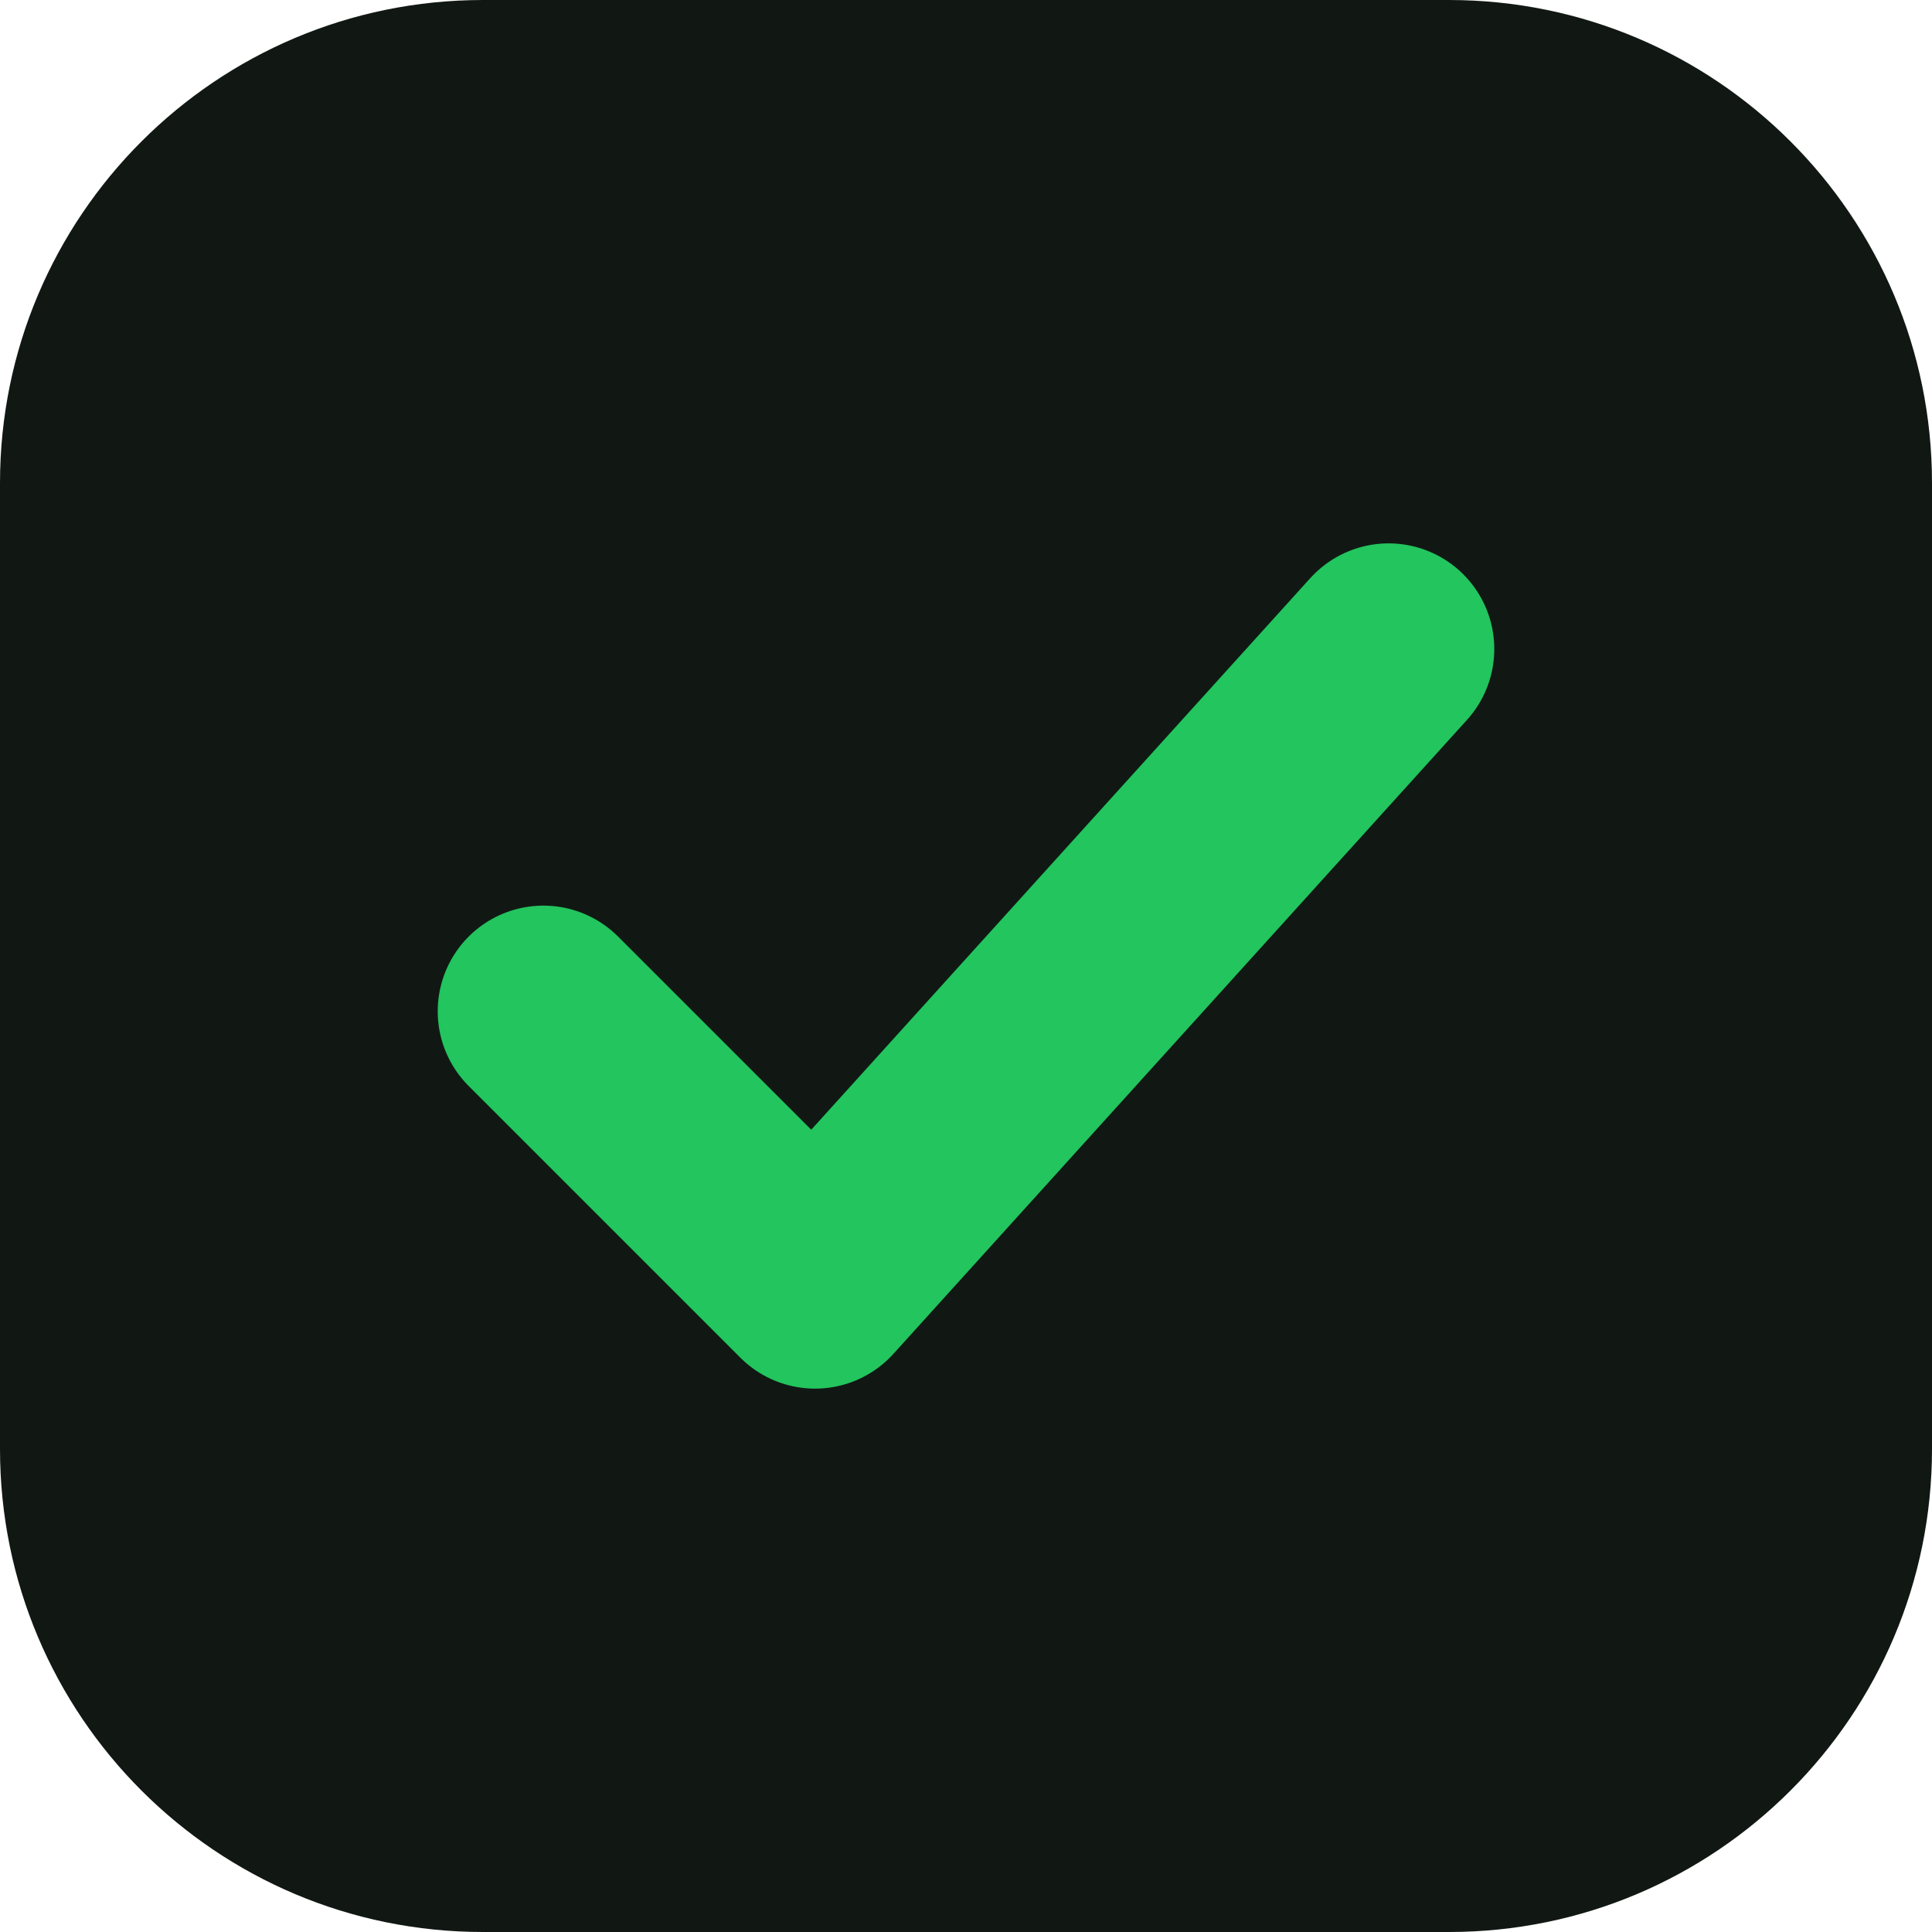
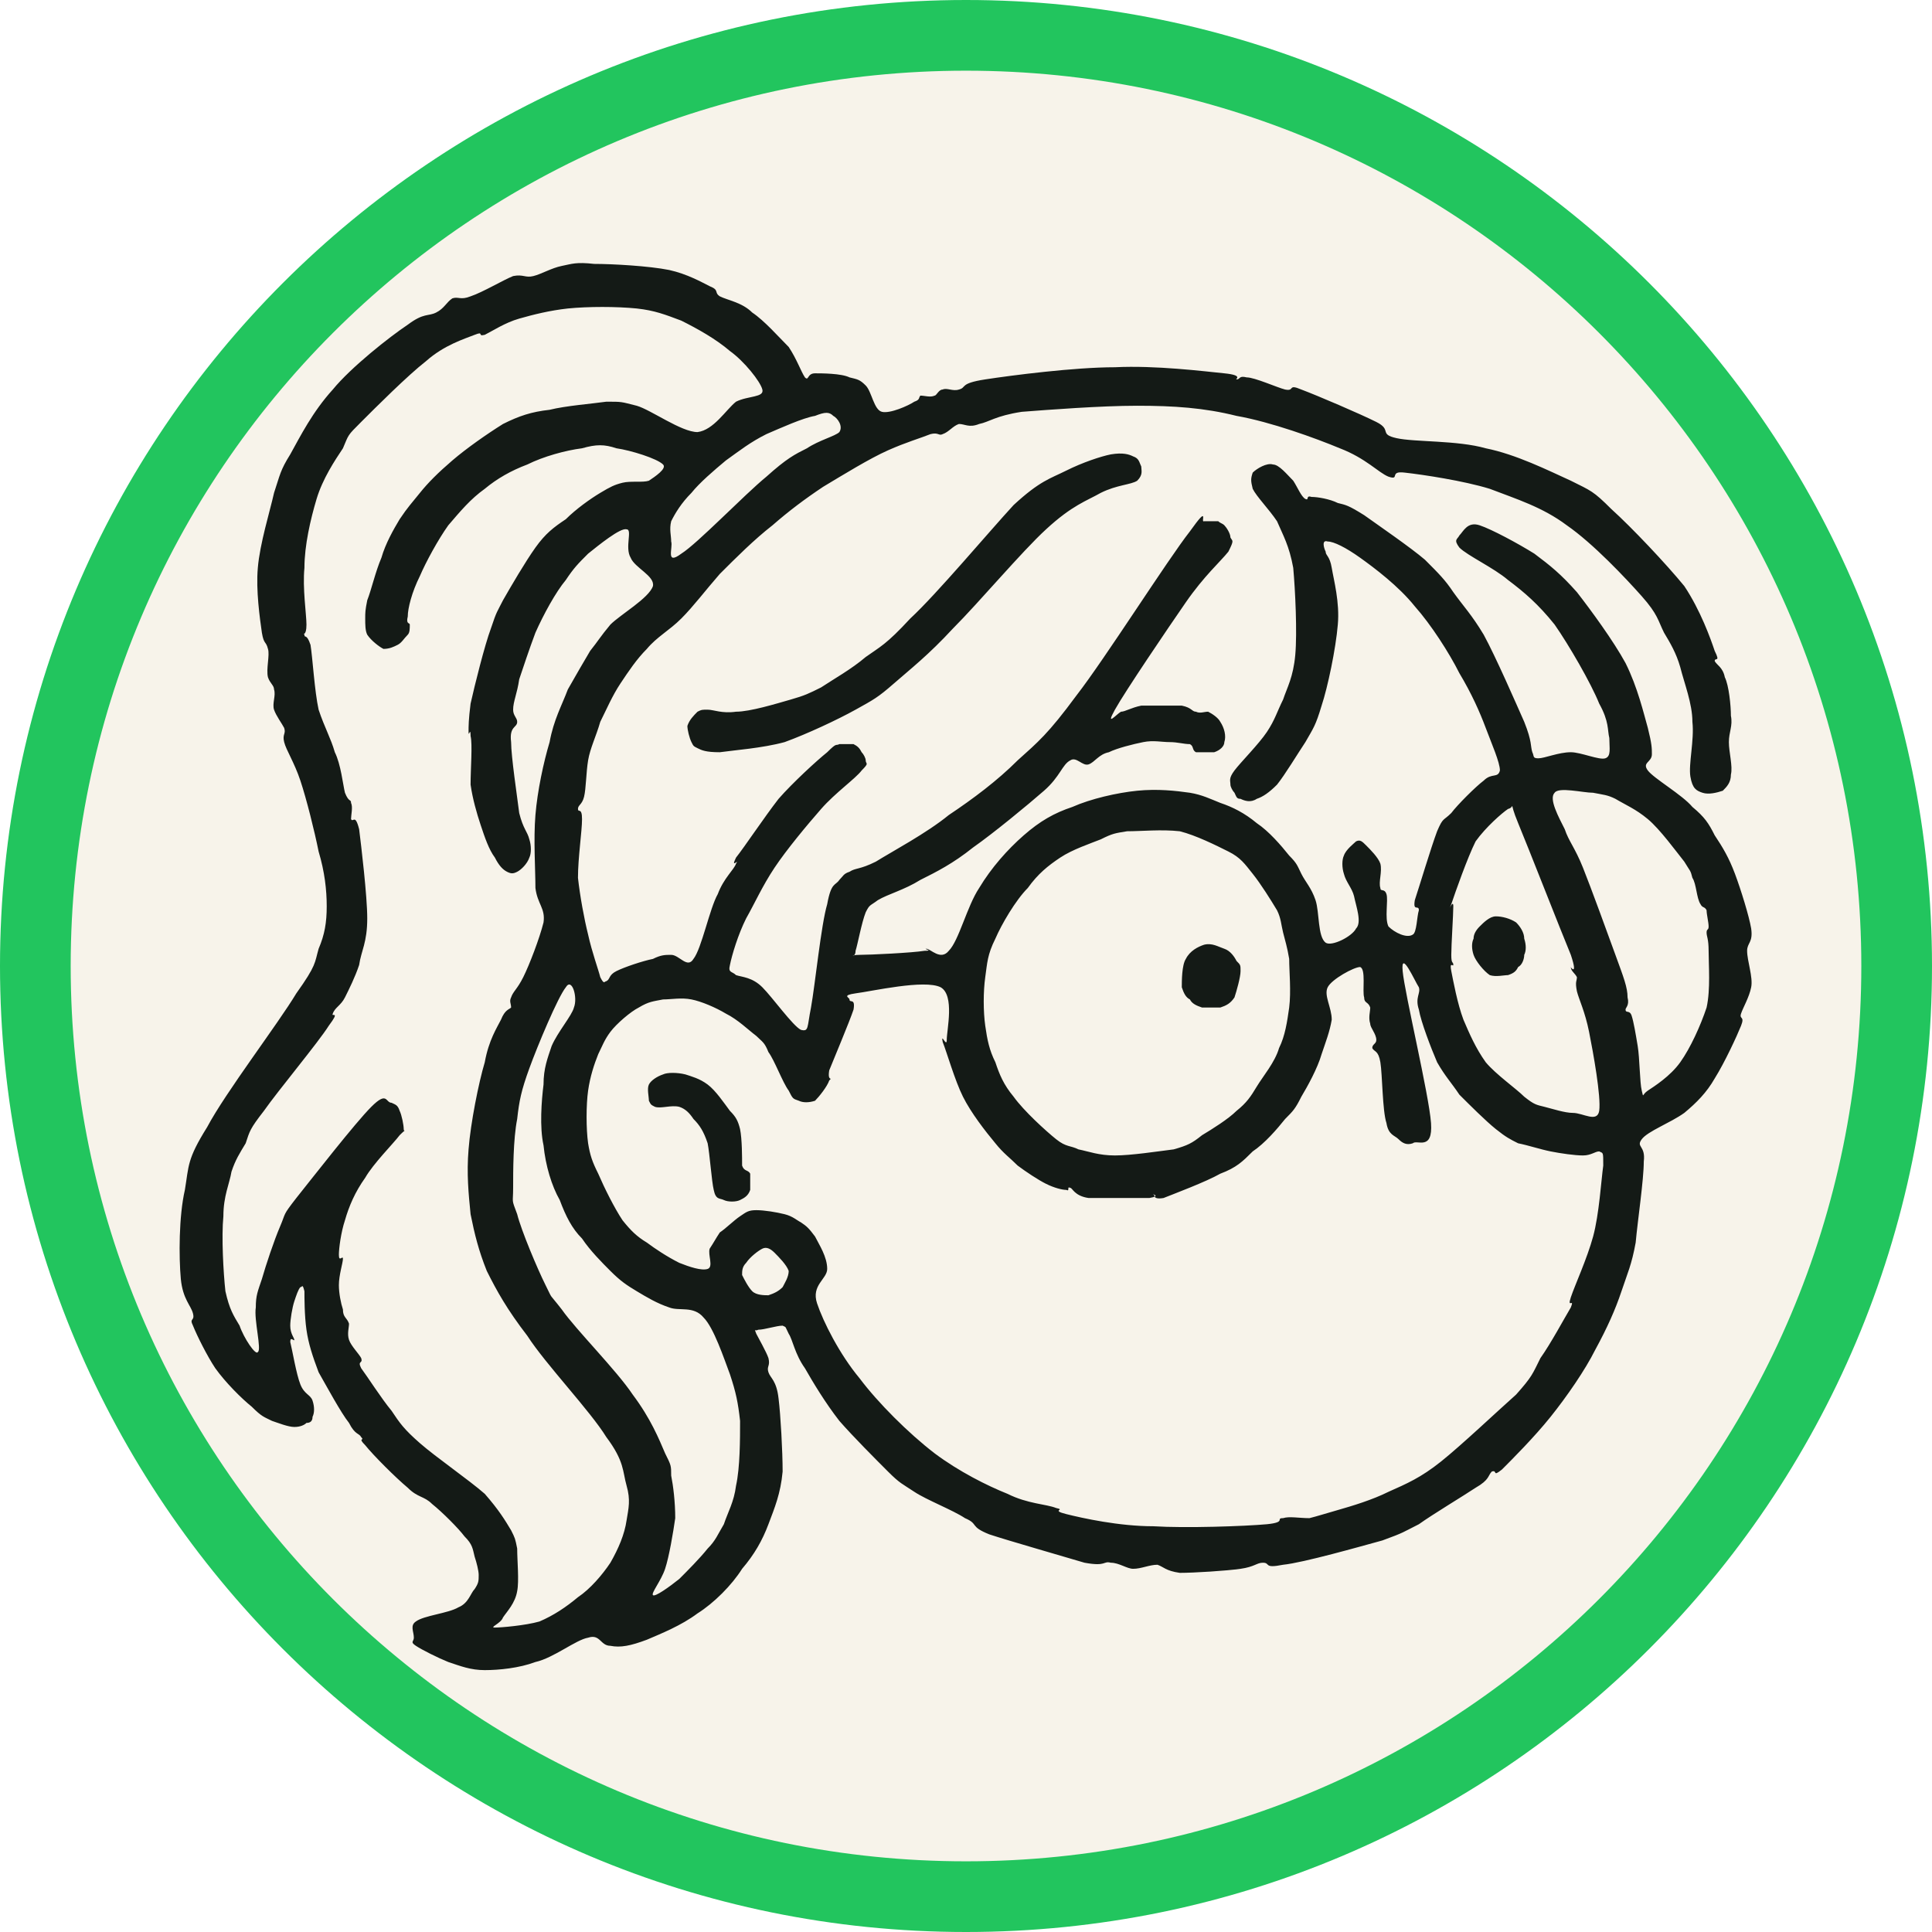
- <svg xmlns="http://www.w3.org/2000/svg" viewBox="0 0 64 64">
-   <rect width="64" height="64" rx="16" fill="#111814" />
-   <path d="M18 33.5l9 9 19-21" fill="none" stroke="#22C55E" stroke-width="7" stroke-linecap="round" stroke-linejoin="round" />
+ <svg xmlns="http://www.w3.org/2000/svg" viewBox="6.85 8.35 82 82">
+   <circle cx="47.85" cy="49.35" r="39.5" fill="#F7F3EA" stroke="#22C55E" stroke-width="3" />
+   <g transform="translate(47.85 49.35) scale(0.86) translate(-47.85 -49.35)">
+     <path fill="#141A16" fill-rule="evenodd" d="M29.5 14.7C30.4 14.7 32.2 14.8 33.2 15C34.1 15.2 34.8 15.6 35.2 15.8C35.7 16 35.4 16.1 35.7 16.3C36.1 16.5 36.8 16.6 37.3 17.1C37.9 17.5 38.6 18.3 39.1 18.8C39.5 19.4 39.7 20 39.9 20.3C40.1 20.5 40 20.1 40.4 20.1C40.7 20.1 41.7 20.1 42.1 20.3C42.5 20.4 42.6 20.4 42.9 20.7C43.2 21 43.3 21.9 43.7 22C44.1 22.1 45 21.7 45.3 21.5C45.6 21.4 45.5 21.3 45.6 21.2C45.8 21.2 46.1 21.3 46.3 21.2C46.4 21.2 46.5 20.9 46.7 20.9C46.9 20.8 47.2 21 47.5 20.9C47.9 20.8 47.5 20.6 48.8 20.4C50.1 20.2 53.2 19.8 55.2 19.8C57.2 19.7 59.6 20 60.6 20.1C61.6 20.2 61.1 20.4 61.2 20.4C61.4 20.4 61.3 20.2 61.7 20.3C62.1 20.3 63.2 20.8 63.6 20.9C64.1 21 63.7 20.6 64.4 20.9C65.2 21.2 67.3 22.1 68.1 22.5C68.9 22.9 68.2 23.1 69.1 23.3C70 23.5 72.1 23.4 73.5 23.8C75 24.1 76.6 24.9 77.7 25.4C78.7 25.9 78.8 25.9 79.7 26.8C80.7 27.7 82.4 29.5 83.3 30.6C84.1 31.8 84.6 33.2 84.8 33.8C85.1 34.4 84.8 34.1 84.8 34.3C84.9 34.5 85.2 34.6 85.3 35.1C85.5 35.5 85.6 36.5 85.6 37C85.7 37.5 85.5 37.8 85.5 38.3C85.5 38.8 85.7 39.5 85.6 39.9C85.6 40.3 85.4 40.5 85.2 40.7C84.9 40.8 84.5 40.9 84.2 40.8C83.9 40.7 83.7 40.6 83.6 40C83.5 39.4 83.8 38.2 83.7 37.3C83.7 36.4 83.3 35.4 83.1 34.6C82.9 33.9 82.6 33.4 82.3 32.9C82 32.3 82 32 81.2 31.1C80.4 30.2 78.8 28.5 77.5 27.6C76.3 26.7 75 26.3 73.7 25.8C72.4 25.4 70.4 25.1 69.5 25C68.7 24.9 69.3 25.4 68.7 25.2C68.2 25 67.6 24.3 66.3 23.8C65.1 23.3 62.9 22.5 61.2 22.2C59.6 21.8 58.1 21.7 56.3 21.7C54.5 21.7 51.9 21.9 50.6 22C49.3 22.2 49 22.5 48.5 22.6C48 22.8 47.8 22.6 47.5 22.6C47.2 22.7 47 23 46.7 23.1C46.5 23.2 46.5 23 46.1 23.1C45.6 23.3 44.9 23.5 44 23.9C43.1 24.3 41.8 25.1 40.8 25.7C39.9 26.3 39.1 26.9 38.3 27.6C37.4 28.3 36.5 29.2 35.7 30C35 30.8 34.4 31.6 33.8 32.2C33.2 32.8 32.6 33.1 32.1 33.7C31.6 34.2 31.2 34.8 30.8 35.4C30.4 36 30.1 36.7 29.8 37.3C29.6 38 29.3 38.6 29.2 39.2C29.1 39.8 29.1 40.6 29 41C28.9 41.4 28.7 41.4 28.7 41.6C28.7 41.8 28.9 41.5 28.9 42.1C28.9 42.7 28.7 44 28.7 45C28.8 45.9 29 47 29.2 47.8C29.4 48.7 29.7 49.5 29.8 49.9C30 50.3 30 50.1 30.1 50.1C30.3 50 30.2 49.8 30.6 49.6C31 49.4 31.9 49.1 32.4 49C32.8 48.8 33 48.8 33.3 48.8C33.7 48.8 34.1 49.5 34.4 49C34.8 48.5 35.2 46.5 35.6 45.8C35.9 45 36.4 44.6 36.5 44.3C36.7 44 36.2 44.6 36.5 44C36.9 43.5 37.9 42 38.6 41.1C39.3 40.3 40.5 39.2 41 38.8C41.5 38.3 41.4 38.5 41.6 38.4C41.8 38.4 42.1 38.4 42.3 38.4C42.5 38.5 42.6 38.6 42.7 38.8C42.8 38.9 42.9 39.1 42.9 39.2C42.9 39.4 43.1 39.3 42.7 39.7C42.4 40.1 41.4 40.8 40.7 41.6C40 42.4 39 43.6 38.4 44.5C37.8 45.4 37.4 46.3 37 47C36.6 47.8 36.3 48.8 36.2 49.3C36.1 49.7 36.3 49.6 36.5 49.8C36.8 49.9 37.3 49.9 37.8 50.4C38.3 50.9 39.3 52.3 39.7 52.5C40.1 52.6 40 52.4 40.2 51.4C40.4 50.3 40.7 47.3 41 46.3C41.2 45.2 41.4 45.4 41.6 45.1C41.8 44.9 41.8 44.8 42.1 44.7C42.4 44.5 42.6 44.6 43.4 44.2C44.2 43.7 45.9 42.8 47 41.9C48.2 41.1 49.4 40.2 50.4 39.2C51.4 38.3 51.9 37.9 53.3 36C54.7 34.2 57.8 29.3 58.9 27.9C59.9 26.5 59.4 27.5 59.6 27.4C59.9 27.4 60.1 27.4 60.3 27.4C60.4 27.5 60.5 27.5 60.6 27.6C60.7 27.7 60.9 28 60.9 28.2C61 28.4 61.1 28.3 60.8 28.9C60.4 29.4 59.6 30.1 58.7 31.4C57.8 32.7 55.7 35.8 55.2 36.7C54.7 37.6 55.3 36.9 55.5 36.8C55.7 36.8 56 36.6 56.5 36.5C57 36.5 58.1 36.5 58.5 36.5C59 36.6 59 36.8 59.2 36.8C59.4 36.9 59.6 36.8 59.8 36.8C60 36.9 60.3 37.1 60.4 37.3C60.6 37.6 60.7 38 60.6 38.3C60.6 38.5 60.4 38.7 60.1 38.8C59.9 38.8 59.4 38.8 59.2 38.8C59 38.7 59.1 38.5 58.9 38.4C58.6 38.4 58.3 38.3 57.9 38.3C57.5 38.3 57.1 38.2 56.6 38.3C56.1 38.4 55.3 38.6 54.9 38.8C54.4 38.9 54.2 39.3 53.9 39.4C53.6 39.5 53.3 39 53 39.2C52.6 39.4 52.5 40 51.7 40.7C50.9 41.4 49.2 42.8 48.2 43.5C47.2 44.3 46.4 44.7 45.6 45.1C44.8 45.6 44 45.8 43.5 46.1C43.1 46.4 43.1 46.3 42.9 46.7C42.7 47.2 42.5 48.3 42.4 48.6C42.4 49 42 48.8 42.6 48.8C43.1 48.8 45.2 48.7 45.8 48.6C46.3 48.6 45.7 48.5 45.9 48.5C46.1 48.5 46.6 49.1 47 48.6C47.5 48.1 47.9 46.4 48.5 45.5C49.1 44.5 49.9 43.6 50.7 42.9C51.5 42.2 52.2 41.8 53.1 41.5C54 41.1 55.3 40.8 56.3 40.7C57.3 40.6 58.2 40.7 58.9 40.8C59.5 40.9 59.9 41.1 60.4 41.3C61 41.5 61.6 41.8 62.2 42.3C62.8 42.7 63.4 43.4 63.8 43.9C64.2 44.3 64.2 44.4 64.4 44.8C64.6 45.2 64.9 45.5 65.1 46.1C65.3 46.7 65.2 47.9 65.6 48.2C65.9 48.4 66.9 47.9 67.1 47.5C67.4 47.2 67.1 46.4 67 45.9C66.9 45.5 66.6 45.2 66.5 44.8C66.4 44.5 66.4 44.1 66.5 43.9C66.6 43.6 67 43.3 67.1 43.2C67.3 43.1 67.4 43.2 67.6 43.4C67.8 43.6 68.2 44 68.3 44.3C68.4 44.7 68.2 45.2 68.3 45.5C68.3 45.7 68.5 45.5 68.6 45.8C68.7 46.1 68.5 47 68.7 47.4C69 47.7 69.6 48 69.9 47.8C70.1 47.7 70.1 46.9 70.2 46.6C70.2 46.3 69.9 46.7 70 46.1C70.2 45.5 70.8 43.5 71.1 42.7C71.4 42 71.4 42.2 71.8 41.8C72.1 41.4 73 40.5 73.4 40.2C73.8 39.8 74.1 40.1 74.2 39.7C74.2 39.3 73.8 38.4 73.5 37.6C73.2 36.8 72.8 35.9 72.2 34.9C71.7 33.9 70.8 32.5 70 31.6C69.2 30.6 68 29.7 67.3 29.2C66.6 28.7 66 28.4 65.7 28.4C65.4 28.3 65.5 28.7 65.6 28.9C65.6 29.1 65.8 29.1 65.9 29.7C66 30.3 66.3 31.4 66.2 32.5C66.1 33.7 65.7 35.6 65.4 36.5C65.1 37.5 65 37.6 64.6 38.3C64.2 38.9 63.6 39.9 63.2 40.4C62.8 40.8 62.5 41 62.2 41.1C61.9 41.3 61.6 41.2 61.4 41.1C61.2 41.1 61.2 41 61.1 40.8C61 40.7 60.9 40.5 60.9 40.4C60.9 40.2 60.8 40.1 61.1 39.7C61.4 39.3 62.3 38.4 62.7 37.8C63.1 37.2 63.2 36.8 63.5 36.2C63.7 35.6 64 35.1 64.1 34C64.2 32.9 64.1 30.8 64 29.7C63.8 28.6 63.5 28.1 63.2 27.4C62.8 26.8 62.2 26.2 62 25.8C61.9 25.4 61.9 25.3 62 25C62.2 24.8 62.7 24.5 63 24.6C63.3 24.6 63.7 25.1 64 25.4C64.2 25.7 64.4 26.2 64.6 26.3C64.8 26.4 64.6 26.1 64.9 26.2C65.2 26.2 65.8 26.3 66.2 26.5C66.6 26.6 66.7 26.6 67.5 27.1C68.2 27.6 69.8 28.7 70.5 29.3C71.2 30 71.5 30.3 71.9 30.9C72.4 31.6 72.8 32 73.4 33C74 34.1 75 36.4 75.4 37.3C75.8 38.3 75.7 38.5 75.8 38.8C75.9 39 75.8 39.1 76.1 39.1C76.4 39.1 77.1 38.8 77.7 38.8C78.2 38.8 79.1 39.2 79.4 39.1C79.7 39 79.6 38.6 79.6 38.1C79.5 37.7 79.6 37.3 79.1 36.4C78.7 35.4 77.6 33.5 76.9 32.5C76.1 31.5 75.4 30.9 74.6 30.3C73.9 29.7 72.6 29.1 72.2 28.7C71.9 28.3 72.1 28.3 72.2 28.1C72.4 27.9 72.6 27.4 73.2 27.6C73.8 27.8 75.1 28.5 75.9 29C76.7 29.6 77.2 30 78 30.9C78.7 31.8 79.8 33.3 80.4 34.4C81 35.6 81.3 36.9 81.5 37.6C81.7 38.4 81.7 38.6 81.7 38.9C81.7 39.3 81.2 39.3 81.5 39.7C81.8 40.1 83.2 40.9 83.7 41.5C84.3 42 84.5 42.3 84.8 42.9C85.2 43.5 85.5 44 85.8 44.8C86.1 45.6 86.5 46.9 86.6 47.5C86.7 48.2 86.4 48.2 86.4 48.6C86.4 49.1 86.7 49.9 86.6 50.4C86.5 50.9 86.2 51.4 86.1 51.7C86 52 86.3 51.8 86.1 52.3C85.9 52.8 85.3 54.1 84.8 54.9C84.4 55.6 83.9 56.1 83.3 56.6C82.6 57.1 81.5 57.5 81.2 57.9C80.9 58.3 81.4 58.2 81.3 59C81.3 59.9 81 61.9 80.9 63C80.7 64.1 80.5 64.5 80.2 65.4C79.9 66.3 79.5 67.2 78.9 68.3C78.4 69.3 77.5 70.6 76.7 71.6C75.9 72.6 74.8 73.7 74.3 74.2C73.8 74.6 74.1 74.2 73.8 74.3C73.6 74.5 73.7 74.7 73 75.1C72.4 75.5 70.9 76.4 70.2 76.9C69.4 77.3 69.5 77.3 68.4 77.7C67.3 78 64.5 78.8 63.5 78.9C62.5 79.1 62.9 78.8 62.5 78.8C62.2 78.8 62.1 79 61.4 79.1C60.7 79.2 59.1 79.3 58.4 79.3C57.7 79.2 57.6 79 57.3 78.9C56.9 78.9 56.5 79.1 56.1 79.1C55.8 79.1 55.4 78.8 55 78.8C54.6 78.7 54.8 79 53.7 78.8C52.7 78.5 49.9 77.7 49 77.4C48 77 48.5 76.9 47.8 76.6C47.2 76.2 45.9 75.7 45.3 75.3C44.7 74.9 44.6 74.9 44 74.3C43.4 73.7 42.3 72.6 41.6 71.8C40.9 70.9 40.3 69.9 39.9 69.2C39.4 68.5 39.3 67.8 39.1 67.5C38.9 67.1 39 67.2 38.8 67.1C38.5 67.1 37.9 67.3 37.6 67.3C37.4 67.4 37.4 67.2 37.5 67.5C37.6 67.7 38 68.4 38.1 68.7C38.2 69.1 38 69.1 38.1 69.4C38.2 69.7 38.5 69.8 38.6 70.7C38.7 71.5 38.8 73.3 38.8 74.3C38.7 75.4 38.4 76.1 38.1 76.9C37.8 77.7 37.4 78.4 36.8 79.1C36.3 79.9 35.4 80.8 34.6 81.3C33.8 81.9 32.8 82.3 32.1 82.6C31.3 82.9 30.8 83 30.3 82.9C29.8 82.9 29.8 82.3 29.2 82.5C28.6 82.6 27.5 83.5 26.6 83.7C25.8 84 24.8 84.1 24.1 84.1C23.4 84.1 22.9 83.9 22.3 83.7C21.8 83.5 21 83.1 20.7 82.9C20.4 82.7 20.6 82.7 20.6 82.5C20.6 82.2 20.4 81.9 20.7 81.7C21.1 81.4 22.3 81.3 22.8 81C23.3 80.8 23.4 80.3 23.6 80.1C23.8 79.8 23.8 79.7 23.8 79.4C23.8 79.2 23.7 78.8 23.6 78.5C23.5 78.1 23.5 77.9 23.1 77.5C22.8 77.1 22 76.3 21.5 75.9C21.1 75.5 20.8 75.6 20.3 75.1C19.7 74.6 18.6 73.5 18.2 73C17.8 72.6 18.2 72.8 18 72.6C17.9 72.4 17.7 72.5 17.4 71.9C17 71.4 16.3 70.1 15.9 69.4C15.6 68.6 15.4 68 15.3 67.3C15.2 66.6 15.2 65.7 15.2 65.4C15.1 65 15.1 65.2 15 65.2C14.9 65.3 14.8 65.6 14.7 65.9C14.6 66.2 14.5 66.8 14.5 67.1C14.5 67.5 14.7 67.7 14.7 67.8C14.7 67.9 14.5 67.6 14.5 67.9C14.6 68.3 14.8 69.5 15 70C15.2 70.5 15.5 70.5 15.6 70.8C15.7 71.1 15.7 71.4 15.6 71.6C15.6 71.8 15.5 71.9 15.3 71.9C15.2 72 15 72.1 14.7 72.1C14.4 72.1 13.9 71.9 13.6 71.8C13.2 71.6 13.1 71.6 12.6 71.1C12.1 70.7 11.3 69.9 10.8 69.2C10.4 68.6 9.9 67.6 9.7 67.1C9.5 66.7 9.8 66.9 9.7 66.5C9.6 66.1 9.2 65.8 9.1 64.8C9 63.7 9 61.7 9.3 60.4C9.5 59.2 9.4 58.9 10.4 57.3C11.3 55.6 13.9 52.2 14.8 50.7C15.8 49.3 15.7 49.2 15.9 48.5C16.2 47.8 16.3 47.2 16.3 46.4C16.3 45.6 16.2 44.7 15.9 43.7C15.7 42.7 15.3 41.1 15 40.2C14.7 39.3 14.3 38.7 14.2 38.3C14.1 37.9 14.3 37.9 14.2 37.6C14.1 37.4 13.8 37 13.7 36.7C13.6 36.4 13.8 36 13.7 35.7C13.7 35.5 13.5 35.4 13.4 35.1C13.3 34.7 13.5 34 13.4 33.7C13.3 33.3 13.2 33.5 13.1 32.9C13 32.2 12.8 30.8 12.9 29.7C13 28.5 13.5 26.9 13.7 26C14 25.1 14 24.9 14.5 24.1C15 23.2 15.6 22 16.6 20.9C17.5 19.8 19.4 18.3 20.3 17.7C21.1 17.1 21.3 17.3 21.7 17.1C22.1 16.9 22.2 16.6 22.5 16.4C22.8 16.3 22.9 16.5 23.4 16.3C24 16.1 25 15.5 25.5 15.3C26 15.2 26.1 15.4 26.5 15.3C26.9 15.2 27.4 14.9 27.9 14.8C28.4 14.7 28.6 14.6 29.5 14.7Z M28.2 16.9C29.2 16.8 30.6 16.8 31.6 16.9C32.5 17 33 17.2 33.8 17.5C34.6 17.9 35.5 18.4 36.2 19C36.9 19.5 37.7 20.5 37.8 20.9C37.9 21.3 37.1 21.2 36.5 21.5C36 21.9 35.4 22.9 34.6 23C33.8 23 32.3 21.9 31.6 21.7C30.8 21.5 30.9 21.5 30.1 21.5C29.4 21.6 28.1 21.7 27.3 21.9C26.4 22 25.8 22.2 25 22.6C24.2 23.1 23.2 23.8 22.5 24.4C21.8 25 21.3 25.5 20.9 26C20.5 26.5 20.3 26.7 19.9 27.3C19.6 27.8 19.2 28.5 19 29.2C18.7 29.9 18.5 30.8 18.3 31.3C18.2 31.8 18.2 31.9 18.2 32.2C18.2 32.5 18.2 32.8 18.3 33C18.5 33.3 18.9 33.6 19.1 33.7C19.4 33.7 19.6 33.6 19.8 33.5C20 33.4 20.1 33.2 20.3 33C20.4 32.9 20.4 32.7 20.4 32.5C20.4 32.4 20.2 32.5 20.3 32.1C20.3 31.7 20.5 30.9 20.9 30.1C21.2 29.4 21.8 28.3 22.3 27.6C22.9 26.9 23.4 26.3 24.1 25.8C24.7 25.3 25.4 24.9 26.2 24.6C27 24.2 28.1 23.9 28.9 23.8C29.6 23.6 30 23.6 30.6 23.8C31.3 23.9 32.6 24.3 32.9 24.6C33.1 24.8 32.5 25.2 32.2 25.4C31.9 25.5 31.3 25.4 30.9 25.5C30.5 25.6 30.3 25.7 29.8 26C29.3 26.3 28.6 26.8 28.1 27.3C27.5 27.7 27.1 28 26.6 28.7C26.1 29.4 25.4 30.6 25 31.3C24.7 31.9 24.7 31.8 24.4 32.7C24.1 33.5 23.6 35.5 23.4 36.4C23.3 37.2 23.3 37.5 23.3 37.8C23.3 38.1 23.4 37.5 23.4 38C23.5 38.4 23.4 39.6 23.4 40.4C23.5 41.1 23.7 41.8 23.9 42.4C24.1 43 24.3 43.6 24.6 44C24.8 44.4 25 44.6 25.2 44.7C25.4 44.8 25.5 44.8 25.7 44.7C25.9 44.6 26.2 44.3 26.3 44C26.4 43.8 26.4 43.4 26.3 43.1C26.2 42.7 26 42.6 25.8 41.8C25.7 41 25.4 39 25.4 38.3C25.3 37.5 25.7 37.6 25.7 37.3C25.7 37.1 25.5 37 25.5 36.7C25.5 36.3 25.7 35.9 25.8 35.2C26 34.6 26.3 33.7 26.6 32.9C27 32 27.6 30.9 28.1 30.3C28.5 29.7 28.7 29.5 29.2 29C29.7 28.6 30.8 27.7 31.1 27.8C31.4 27.8 31 28.7 31.3 29.2C31.5 29.7 32.5 30.1 32.4 30.6C32.2 31.2 30.8 32 30.3 32.5C29.8 33.1 29.7 33.3 29.3 33.8C29 34.3 28.6 35 28.2 35.7C27.9 36.5 27.5 37.2 27.3 38.3C27 39.3 26.7 40.7 26.6 41.9C26.5 43.1 26.6 44.6 26.6 45.5C26.7 46.3 27.1 46.5 27 47.2C26.8 48 26.3 49.3 26 49.9C25.7 50.5 25.5 50.6 25.4 50.9C25.3 51.1 25.4 51.2 25.4 51.4C25.3 51.5 25.1 51.5 24.9 52C24.7 52.4 24.3 53 24.1 54.1C23.8 55.1 23.4 57.1 23.3 58.4C23.2 59.6 23.3 60.6 23.4 61.6C23.6 62.6 23.8 63.4 24.2 64.4C24.7 65.4 25.2 66.3 26.2 67.6C27.1 69 29.3 71.3 30.1 72.6C31 73.8 30.9 74.3 31.1 75C31.3 75.7 31.2 76.1 31.1 76.7C31 77.4 30.7 78.1 30.3 78.8C29.9 79.4 29.3 80.1 28.7 80.5C28.1 81 27.5 81.4 26.8 81.7C26.1 81.9 24.9 82 24.6 82C24.3 82 24.9 81.8 25 81.5C25.2 81.2 25.6 80.8 25.7 80.2C25.8 79.7 25.7 78.7 25.7 78.1C25.6 77.6 25.6 77.6 25.4 77.2C25.1 76.7 24.8 76.2 24.1 75.4C23.3 74.7 21.7 73.6 20.9 72.9C20.1 72.2 19.9 71.9 19.5 71.3C19 70.7 18.3 69.6 18 69.2C17.8 68.8 18.1 69 18 68.7C17.9 68.5 17.5 68.1 17.4 67.8C17.3 67.5 17.4 67.2 17.4 67C17.3 66.7 17.1 66.7 17.1 66.3C17 66 16.9 65.5 16.9 65.1C16.9 64.6 17.1 64 17.1 63.8C17.1 63.6 16.9 64 16.9 63.6C16.9 63.3 17 62.5 17.2 61.9C17.4 61.2 17.7 60.5 18.2 59.8C18.6 59.1 19.6 58.1 19.9 57.7C20.3 57.3 20.1 57.6 20.1 57.4C20.1 57.2 20 56.7 19.9 56.5C19.8 56.2 19.7 56.2 19.5 56.1C19.2 56.1 19.3 55.5 18.5 56.3C17.7 57.1 15.6 59.8 14.8 60.8C14.1 61.7 14.3 61.5 14 62.2C13.7 62.9 13.3 64.1 13.1 64.8C12.9 65.4 12.8 65.6 12.8 66.2C12.7 66.8 13.1 68.3 12.9 68.4C12.8 68.6 12.2 67.7 12 67.1C11.7 66.6 11.5 66.3 11.3 65.4C11.2 64.5 11.1 62.7 11.2 61.7C11.2 60.7 11.5 60.1 11.6 59.5C11.8 58.9 12 58.6 12.3 58.1C12.5 57.5 12.5 57.4 13.2 56.5C13.9 55.5 15.9 53.1 16.4 52.3C17 51.5 16.5 51.9 16.6 51.7C16.7 51.4 17 51.3 17.2 50.9C17.4 50.5 17.7 49.9 17.9 49.3C18 48.6 18.3 48.2 18.3 47C18.3 45.9 18 43.4 17.9 42.6C17.7 41.8 17.6 42.3 17.5 42.1C17.5 41.9 17.6 41.5 17.5 41.3C17.5 41.1 17.4 41.3 17.2 40.8C17.1 40.4 17 39.4 16.7 38.8C16.5 38.1 16.2 37.6 15.9 36.7C15.7 35.8 15.6 34.1 15.5 33.5C15.3 32.9 15.2 33.2 15.2 33C15.1 32.9 15.3 33.1 15.3 32.5C15.3 32 15.1 30.7 15.2 29.7C15.2 28.6 15.5 27.3 15.8 26.3C16.1 25.3 16.7 24.4 17.1 23.8C17.4 23.1 17.3 23.2 18 22.5C18.7 21.8 20.3 20.2 21.2 19.5C22.1 18.7 23.1 18.4 23.6 18.2C24.1 18 23.7 18.3 24.1 18.2C24.5 18 25.1 17.6 25.8 17.4C26.5 17.2 27.3 17 28.2 16.9Z M40.4 22.2C40.9 22 41.1 22 41.3 22.2C41.5 22.3 41.8 22.7 41.6 23C41.4 23.2 40.6 23.4 40 23.8C39.4 24.1 39 24.3 38 25.2C36.9 26.1 34.6 28.5 33.8 29C33 29.6 33.4 28.7 33.3 28.4C33.3 28.1 33.2 27.8 33.3 27.4C33.5 27 33.8 26.5 34.3 26C34.7 25.5 35.4 24.9 36 24.4C36.7 23.9 37.2 23.5 38 23.1C38.7 22.8 39.8 22.3 40.4 22.2Z M55 24.1C55.6 24 55.9 24.1 56.1 24.2C56.4 24.3 56.4 24.5 56.5 24.7C56.5 24.9 56.6 25.1 56.3 25.4C56 25.6 55.3 25.6 54.5 26C53.8 26.4 53.1 26.6 51.8 27.8C50.6 28.9 48.5 31.4 47.2 32.7C46 34 45.1 34.7 44.3 35.4C43.5 36.1 43.3 36.2 42.4 36.7C41.5 37.2 40 37.9 38.9 38.3C37.8 38.6 36.4 38.7 35.7 38.8C35 38.8 34.8 38.7 34.6 38.6C34.4 38.5 34.4 38.5 34.3 38.3C34.2 38.1 34.1 37.7 34.1 37.5C34.2 37.2 34.4 37 34.6 36.8C34.8 36.7 34.8 36.7 35.1 36.7C35.4 36.7 35.8 36.9 36.5 36.8C37.2 36.8 38.5 36.4 39.2 36.2C39.9 36 40.1 35.9 40.7 35.6C41.3 35.2 42.2 34.7 42.9 34.1C43.6 33.6 43.9 33.5 45.1 32.2C46.4 31 49 27.9 50.2 26.6C51.5 25.4 52 25.3 52.8 24.9C53.6 24.5 54.5 24.2 55 24.1Z M76.9 40.8C77.1 40.5 78.3 40.8 78.8 40.8C79.3 40.9 79.5 40.9 79.9 41.1C80.4 41.4 80.9 41.6 81.5 42.1C82.1 42.6 82.9 43.7 83.3 44.2C83.6 44.7 83.6 44.6 83.7 45C83.9 45.3 83.9 46 84.1 46.3C84.2 46.5 84.3 46.4 84.4 46.6C84.4 46.8 84.5 47.2 84.5 47.4C84.5 47.6 84.4 47.5 84.4 47.7C84.4 47.9 84.5 48 84.5 48.6C84.5 49.3 84.6 50.5 84.4 51.4C84.1 52.3 83.6 53.4 83.1 54.1C82.6 54.8 81.8 55.3 81.5 55.5C81.2 55.7 81.3 55.9 81.2 55.5C81.1 55.1 81.1 53.9 81 53.3C80.9 52.7 80.8 52.1 80.7 51.8C80.6 51.5 80.4 51.7 80.4 51.5C80.4 51.4 80.6 51.3 80.5 50.9C80.5 50.4 80.3 49.9 79.9 48.8C79.5 47.7 78.7 45.5 78.3 44.5C77.9 43.5 77.6 43.2 77.4 42.6C77.1 42 76.6 41.1 76.9 40.8Z M74.6 41.6C75 41.5 74.6 41.1 75.1 42.3C75.6 43.5 77.2 47.6 77.7 48.8C78.1 50 77.6 49.3 77.7 49.4C77.7 49.6 77.9 49.7 78 49.9C78 50.1 77.9 50.1 78 50.6C78.1 51 78.4 51.6 78.6 52.6C78.8 53.6 79.2 55.8 79.1 56.5C79 57.1 78.3 56.6 77.8 56.6C77.4 56.6 76.8 56.4 76.4 56.3C76 56.2 75.9 56.2 75.4 55.8C75 55.4 74 54.7 73.5 54.1C73 53.4 72.7 52.7 72.4 52C72.1 51.2 71.9 50.1 71.8 49.6C71.7 49.1 71.9 49.4 71.9 49.3C71.9 49.1 71.8 49.3 71.8 48.8C71.8 48.3 71.9 46.8 71.9 46.4C71.9 46 71.6 46.8 71.8 46.3C72 45.7 72.6 44 73 43.2C73.5 42.5 74.3 41.8 74.6 41.6Z M55.8 42.7C56.5 42.7 57.5 42.6 58.4 42.7C59.2 42.9 60.2 43.4 60.8 43.7C61.4 44 61.6 44.3 62 44.8C62.4 45.3 62.9 46.1 63.2 46.6C63.4 47 63.4 47.3 63.5 47.7C63.6 48.1 63.7 48.4 63.8 49C63.8 49.6 63.9 50.6 63.8 51.4C63.7 52.1 63.6 52.8 63.3 53.4C63.1 54.1 62.5 54.8 62.2 55.3C61.9 55.8 61.7 56.1 61.2 56.5C60.8 56.9 60 57.4 59.5 57.7C59 58.1 58.8 58.2 58.1 58.4C57.3 58.5 56 58.7 55.2 58.7C54.4 58.7 53.9 58.5 53.4 58.4C53 58.2 52.8 58.3 52.3 57.9C51.8 57.5 50.7 56.5 50.2 55.8C49.7 55.2 49.5 54.7 49.3 54.1C49 53.5 48.9 53 48.8 52.3C48.7 51.6 48.7 50.6 48.8 49.9C48.9 49.2 48.9 48.8 49.3 48C49.6 47.3 50.3 46.1 50.9 45.5C51.4 44.8 51.9 44.4 52.5 44C53.1 43.6 54 43.3 54.5 43.1C55.1 42.8 55.2 42.8 55.8 42.7Z M67.3 49.4C67.6 49.5 67.4 50.6 67.5 50.9C67.5 51.2 67.7 51.1 67.8 51.4C67.8 51.6 67.7 51.9 67.8 52.2C67.8 52.4 68.1 52.7 68.1 53C68.1 53.2 67.9 53.2 67.9 53.4C68 53.6 68.2 53.5 68.3 54.1C68.4 54.7 68.4 56.5 68.6 57.1C68.7 57.7 69 57.7 69.2 57.9C69.4 58.1 69.6 58.2 69.9 58.1C70.1 57.9 70.9 58.5 70.8 57.1C70.7 55.7 69.5 50.7 69.4 49.6C69.3 48.5 70 50.1 70.2 50.4C70.3 50.7 70 50.9 70.2 51.5C70.3 52.1 70.8 53.4 71.1 54.1C71.5 54.8 71.8 55.1 72.2 55.7C72.7 56.2 73.5 57 74 57.4C74.5 57.8 74.7 57.9 75.1 58.1C75.6 58.2 76.2 58.4 76.7 58.5C77.2 58.6 77.9 58.7 78.3 58.7C78.7 58.7 78.9 58.5 79.1 58.5C79.3 58.6 79.3 58.5 79.3 59.2C79.2 59.9 79.1 61.6 78.8 62.7C78.5 63.8 77.9 65.1 77.7 65.7C77.5 66.3 77.9 65.7 77.7 66.2C77.4 66.7 76.7 68 76.2 68.7C75.8 69.5 75.8 69.6 75 70.5C74.1 71.3 72.3 73 71.3 73.8C70.3 74.6 69.6 74.9 68.7 75.3C67.9 75.7 66.9 76 66.2 76.2C65.5 76.4 65.2 76.5 64.8 76.6C64.3 76.6 63.8 76.5 63.5 76.6C63.1 76.6 63.7 76.8 62.7 76.9C61.6 77 58.7 77.1 57.1 77C55.4 77 53.6 76.6 52.8 76.4C52 76.2 52.8 76.2 52.3 76.1C51.8 75.9 50.9 75.9 49.9 75.4C48.9 75 47.5 74.3 46.3 73.4C45 72.4 43.5 70.9 42.6 69.7C41.6 68.5 40.8 66.9 40.5 66C40.2 65.1 41 64.8 41 64.3C41 63.7 40.6 63.1 40.4 62.7C40.1 62.3 40 62.2 39.7 62C39.5 61.9 39.3 61.7 38.9 61.6C38.5 61.5 37.9 61.4 37.5 61.4C37.1 61.4 37 61.5 36.7 61.7C36.4 61.9 36 62.3 35.7 62.5C35.5 62.8 35.4 63 35.2 63.3C35.1 63.6 35.4 64.2 35.1 64.3C34.8 64.4 34.2 64.2 33.7 64C33.1 63.7 32.5 63.3 32.1 63C31.6 62.7 31.3 62.4 30.9 61.9C30.5 61.3 30 60.3 29.7 59.6C29.4 59 29.3 58.7 29.2 58.1C29.1 57.4 29.1 56.2 29.2 55.5C29.3 54.8 29.5 54.2 29.7 53.7C29.9 53.3 30 53 30.3 52.6C30.6 52.2 31.3 51.6 31.7 51.4C32.2 51.1 32.4 51.1 32.9 51C33.3 51 33.8 50.9 34.3 51C34.8 51.1 35.5 51.4 36 51.7C36.6 52 37.1 52.5 37.5 52.8C37.8 53.1 37.9 53.1 38.1 53.6C38.4 54 38.8 55.1 39.1 55.5C39.3 55.9 39.3 55.9 39.6 56C39.8 56.1 40.1 56.1 40.4 56C40.6 55.8 41 55.3 41.1 55C41.3 54.8 41 55.1 41.1 54.5C41.3 54 42.1 52.1 42.3 51.5C42.4 50.9 42.1 51.2 42.1 51C42.1 50.9 41.7 50.8 42.4 50.7C43.2 50.6 45.8 50 46.6 50.4C47.3 50.8 46.9 52.5 46.9 53C46.9 53.4 46.6 52.6 46.7 53.1C46.9 53.6 47.3 55 47.7 55.8C48.1 56.6 48.8 57.5 49.3 58.1C49.7 58.6 50 58.8 50.4 59.2C50.8 59.5 51.4 59.9 51.8 60.1C52.2 60.3 52.6 60.4 52.8 60.4C53 60.5 52.8 60.2 53 60.3C53.1 60.3 53.2 60.7 53.9 60.8C54.6 60.8 56.4 60.8 56.9 60.8C57.5 60.7 57 60.6 57.1 60.6C57.2 60.6 57 60.9 57.6 60.8C58.1 60.6 59.7 60 60.4 59.6C61.2 59.3 61.5 59 62 58.5C62.6 58.1 63.2 57.4 63.6 56.9C64 56.5 64.1 56.4 64.4 55.8C64.7 55.3 65.2 54.4 65.4 53.7C65.6 53.1 65.8 52.6 65.9 52C65.9 51.4 65.5 50.8 65.7 50.4C65.9 50 67 49.4 67.3 49.4Z M28.1 50.4C28.4 49.9 28.7 50.9 28.5 51.4C28.4 51.8 27.7 52.6 27.4 53.3C27.2 53.9 27 54.4 27 55.2C26.9 56 26.8 57.3 27 58.2C27.1 59.2 27.4 60.2 27.8 60.9C28.1 61.7 28.4 62.3 28.9 62.8C29.3 63.4 29.9 64 30.3 64.4C30.8 64.9 31.1 65.1 31.6 65.4C32.1 65.7 32.6 66 33.2 66.2C33.7 66.4 34.4 66.1 34.9 66.7C35.4 67.2 35.9 68.7 36.2 69.5C36.5 70.4 36.6 70.9 36.7 71.8C36.7 72.7 36.7 74.1 36.5 75C36.4 75.8 36.1 76.3 35.9 76.9C35.6 77.4 35.5 77.7 35.1 78.1C34.7 78.6 34.1 79.2 33.7 79.6C33.2 80 32.5 80.5 32.4 80.4C32.3 80.3 32.8 79.7 33 79.1C33.2 78.5 33.4 77.3 33.5 76.6C33.5 75.8 33.4 75 33.3 74.5C33.3 74 33.3 74 33 73.4C32.7 72.7 32.3 71.7 31.4 70.5C30.6 69.3 28.6 67.3 27.9 66.3C27.2 65.4 27.5 65.9 27.1 65.1C26.7 64.3 25.9 62.4 25.7 61.6C25.4 60.8 25.5 61.1 25.5 60.3C25.5 59.5 25.5 57.9 25.7 56.9C25.8 56 25.9 55.5 26.3 54.4C26.7 53.3 27.7 50.9 28.1 50.4Z M32.9 54.7C33.1 54.6 33.6 54.6 34 54.7C34.3 54.8 34.7 54.9 35.1 55.2C35.5 55.5 35.9 56.1 36.2 56.5C36.5 56.8 36.6 57 36.7 57.4C36.8 57.9 36.8 58.8 36.8 59.2C36.9 59.5 37.1 59.4 37.2 59.6C37.2 59.9 37.2 60.2 37.2 60.4C37.1 60.7 36.9 60.8 36.7 60.9C36.5 61 36.1 61 35.9 60.9C35.7 60.8 35.5 60.9 35.4 60.4C35.3 60 35.2 58.6 35.1 58.1C34.9 57.5 34.7 57.2 34.4 56.9C34.2 56.6 34 56.4 33.7 56.3C33.3 56.2 32.8 56.4 32.5 56.3C32.3 56.2 32.3 56.2 32.2 56C32.2 55.8 32.1 55.4 32.2 55.2C32.3 55 32.6 54.8 32.9 54.7Z M37.8 63.3C38 63.2 38.2 63.3 38.4 63.5C38.6 63.7 39 64.1 39.1 64.4C39.1 64.7 38.9 65 38.8 65.2C38.6 65.4 38.4 65.5 38.1 65.6C37.9 65.6 37.5 65.6 37.3 65.4C37.1 65.2 36.9 64.8 36.8 64.6C36.8 64.4 36.8 64.2 37 64C37.2 63.7 37.6 63.4 37.8 63.3Z M74 46.9C74.3 46.9 74.7 47 75 47.2C75.2 47.4 75.4 47.7 75.4 48C75.5 48.3 75.5 48.6 75.4 48.8C75.4 49 75.3 49.3 75.1 49.4C75 49.6 74.9 49.7 74.6 49.8C74.4 49.8 74 49.9 73.7 49.8C73.4 49.6 73 49.1 72.9 48.8C72.8 48.5 72.8 48.2 72.9 48C72.9 47.8 73 47.6 73.2 47.4C73.4 47.2 73.7 46.9 74 46.9Z M59.6 48.3C60 48.2 60.3 48.4 60.6 48.5C60.9 48.6 61.1 48.9 61.2 49.1C61.4 49.3 61.4 49.3 61.4 49.6C61.4 49.9 61.2 50.6 61.1 50.9C60.9 51.2 60.7 51.3 60.4 51.4C60.2 51.4 59.8 51.4 59.5 51.4C59.2 51.3 59 51.2 58.9 51C58.7 50.9 58.6 50.7 58.5 50.4C58.5 50.1 58.5 49.3 58.7 49C58.9 48.6 59.3 48.4 59.6 48.3Z" />
+   </g>
</svg>
